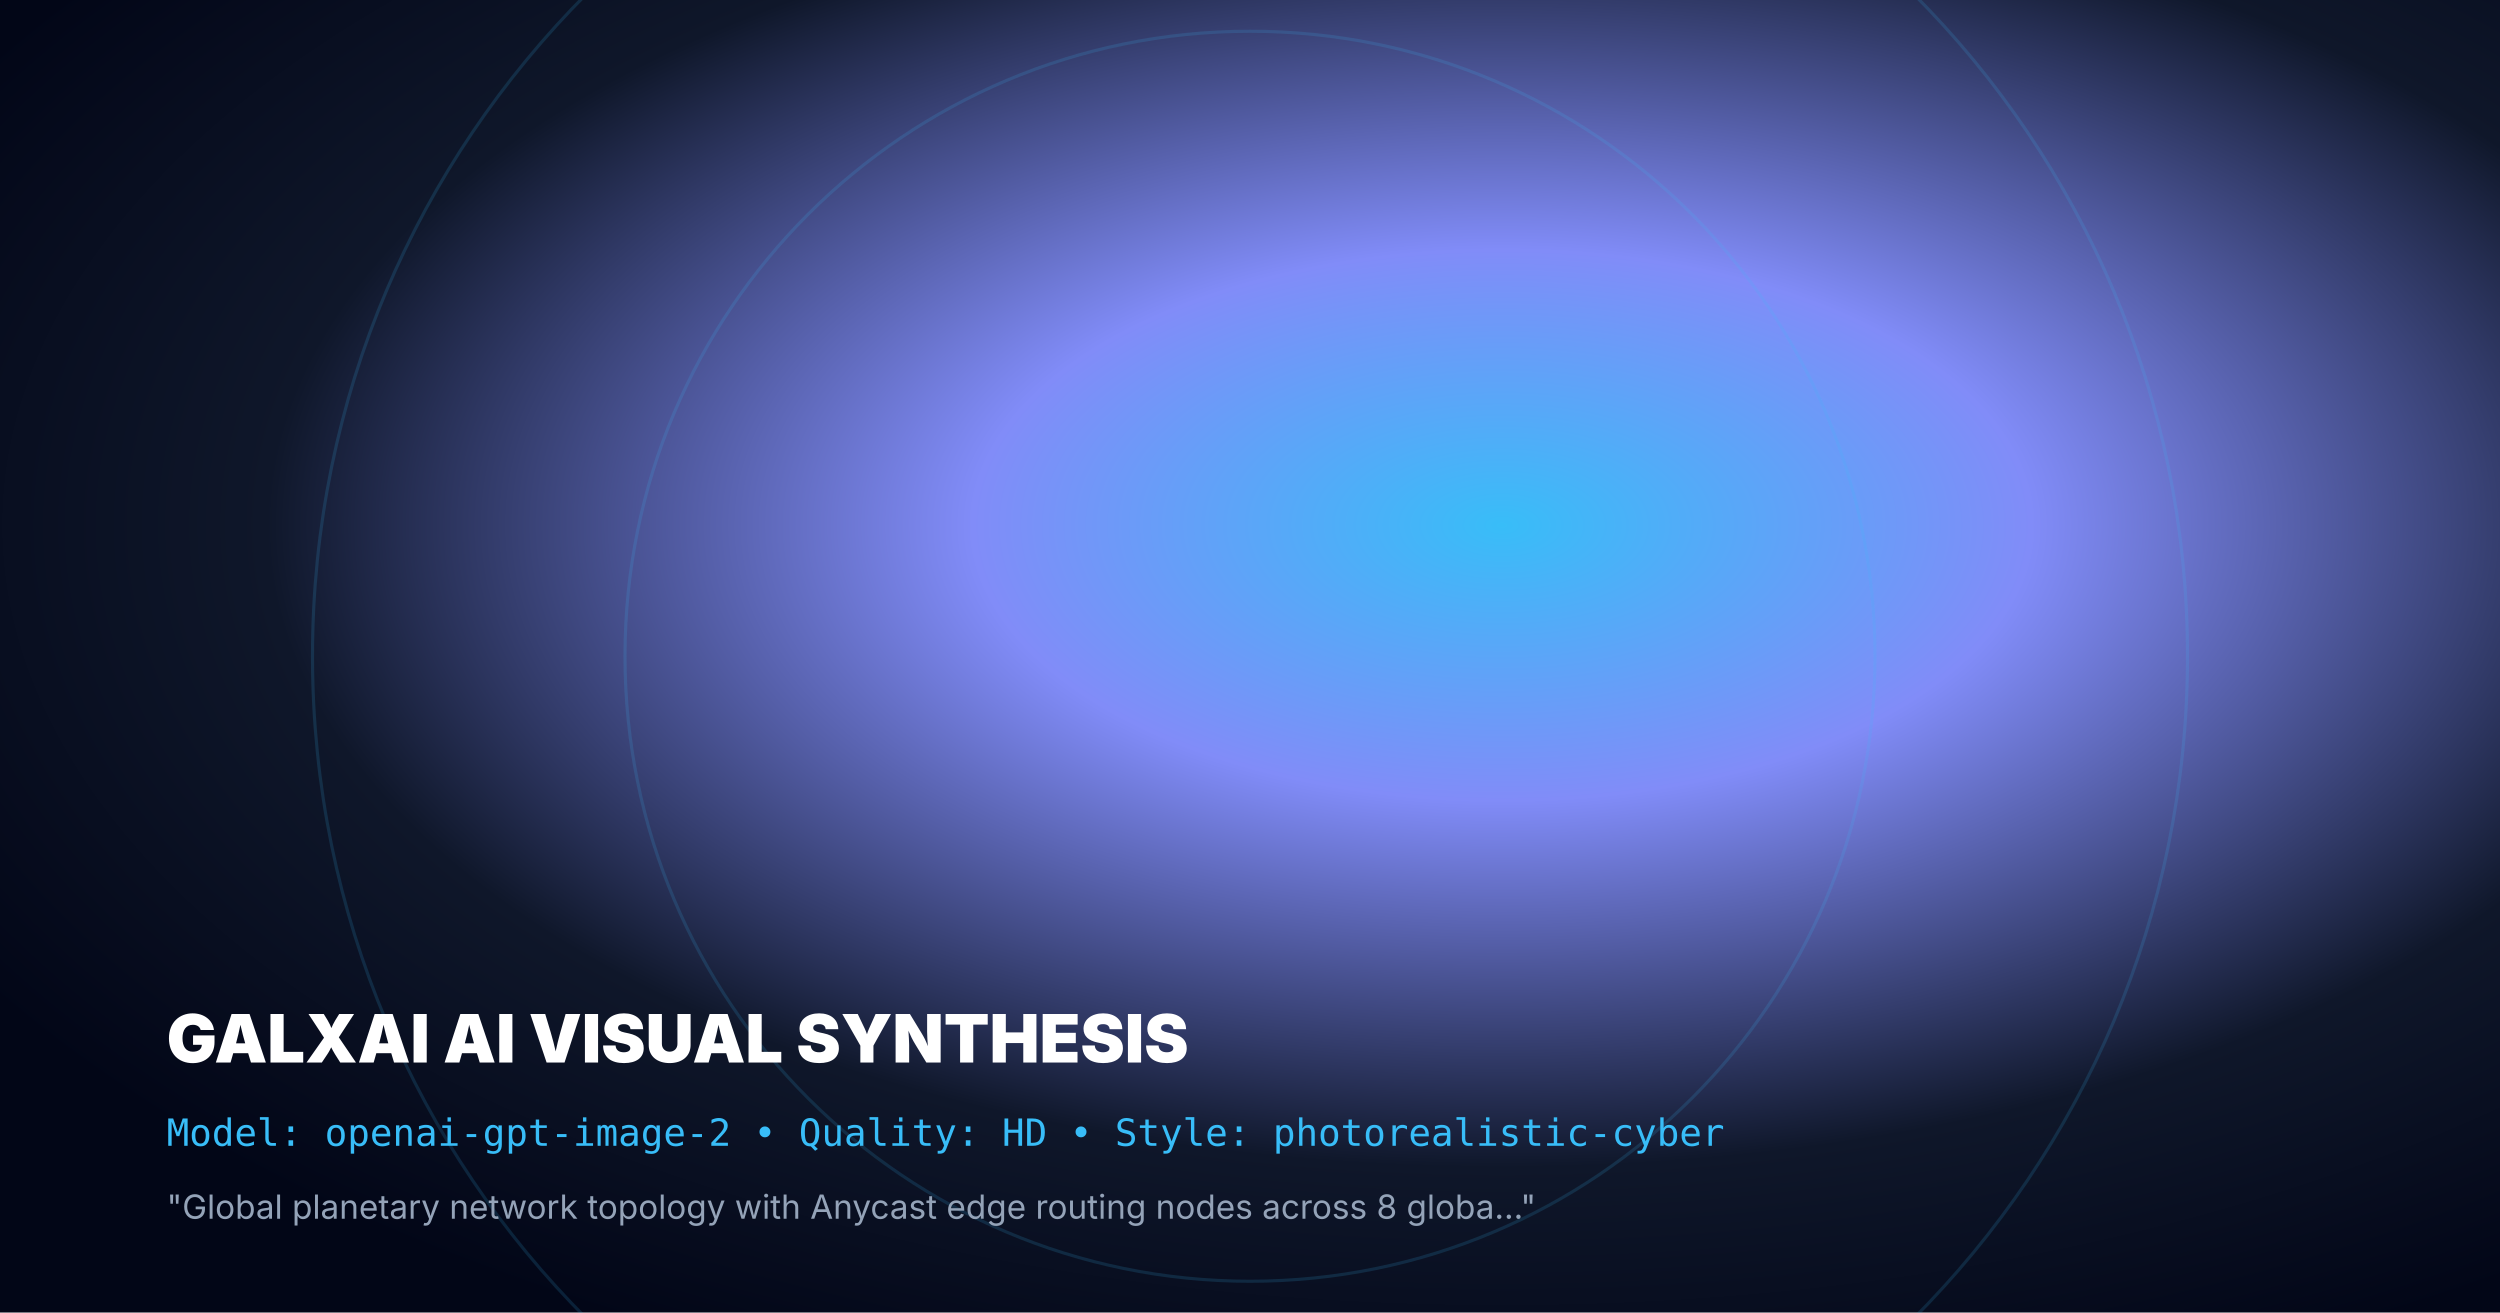
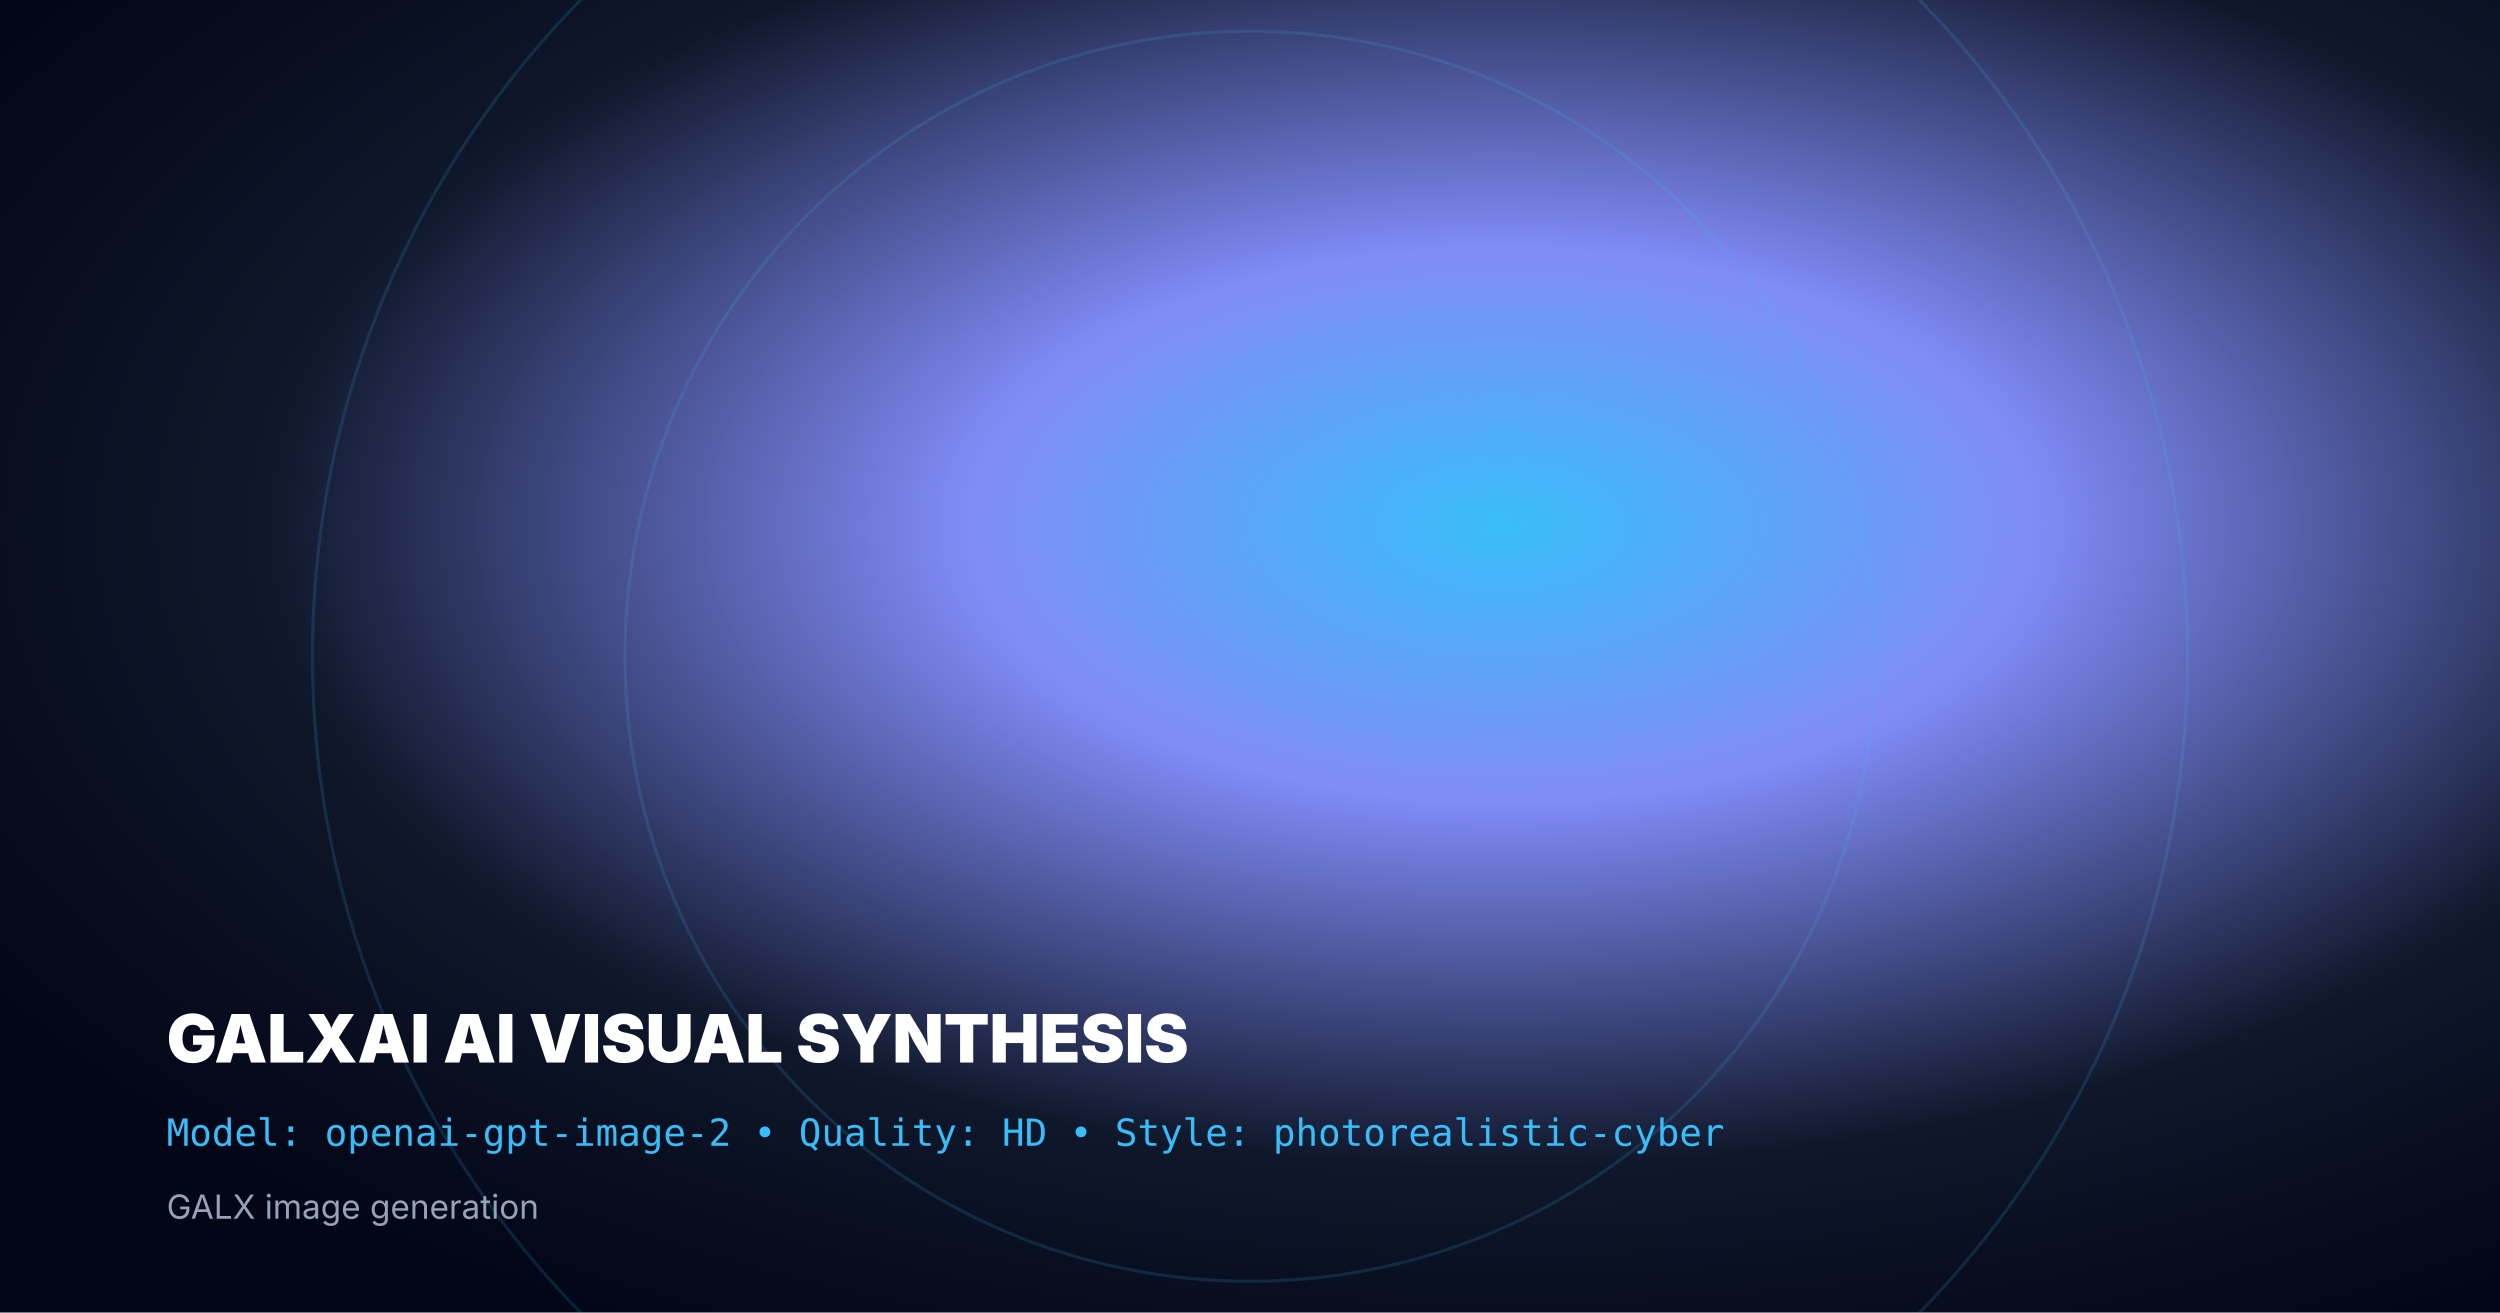
<svg xmlns="http://www.w3.org/2000/svg" viewBox="0 0 1200 630" width="1200" height="630">
  <defs>
    <radialGradient id="ai-glow-ai_img_1787787780203_582371c2" cx="60%" cy="40%" r="70%">
      <stop offset="0%" stop-color="#38bdf8" />
      <stop offset="30%" stop-color="#818cf8" />
      <stop offset="70%" stop-color="#0f172a" />
      <stop offset="100%" stop-color="#020617" />
    </radialGradient>
    <filter id="ai-blur-ai_img_1787787780203_582371c2">
      <feGaussianBlur stdDeviation="30" />
    </filter>
  </defs>
  <rect width="1200" height="630" fill="url(#ai-glow-ai_img_1787787780203_582371c2)" />
  <g opacity="0.15" stroke="#38bdf8" stroke-width="1.5">
    <circle cx="600" cy="315" r="300" fill="none" />
    <circle cx="600" cy="315" r="450" fill="none" />
  </g>
  <text x="80" y="510" font-family="-apple-system,BlinkMacSystemFont,sans-serif" font-size="32" font-weight="900" fill="#ffffff">GALXAI AI VISUAL SYNTHESIS</text>
  <text x="80" y="550" font-family="monospace" font-size="18" fill="#38bdf8">Model: openai-gpt-image-2 • Quality: HD • Style: photorealistic-cyber</text>
-   <text x="80" y="585" font-family="-apple-system,BlinkMacSystemFont,sans-serif" font-size="16" fill="#94a3b8">"Global planetary network topology with Anycast edge routing nodes across 8 globa..."</text>
+   <text x="80" y="585" font-family="-apple-system,BlinkMacSystemFont,sans-serif" font-size="16" fill="#94a3b8">GALX image generation</text>
</svg>
